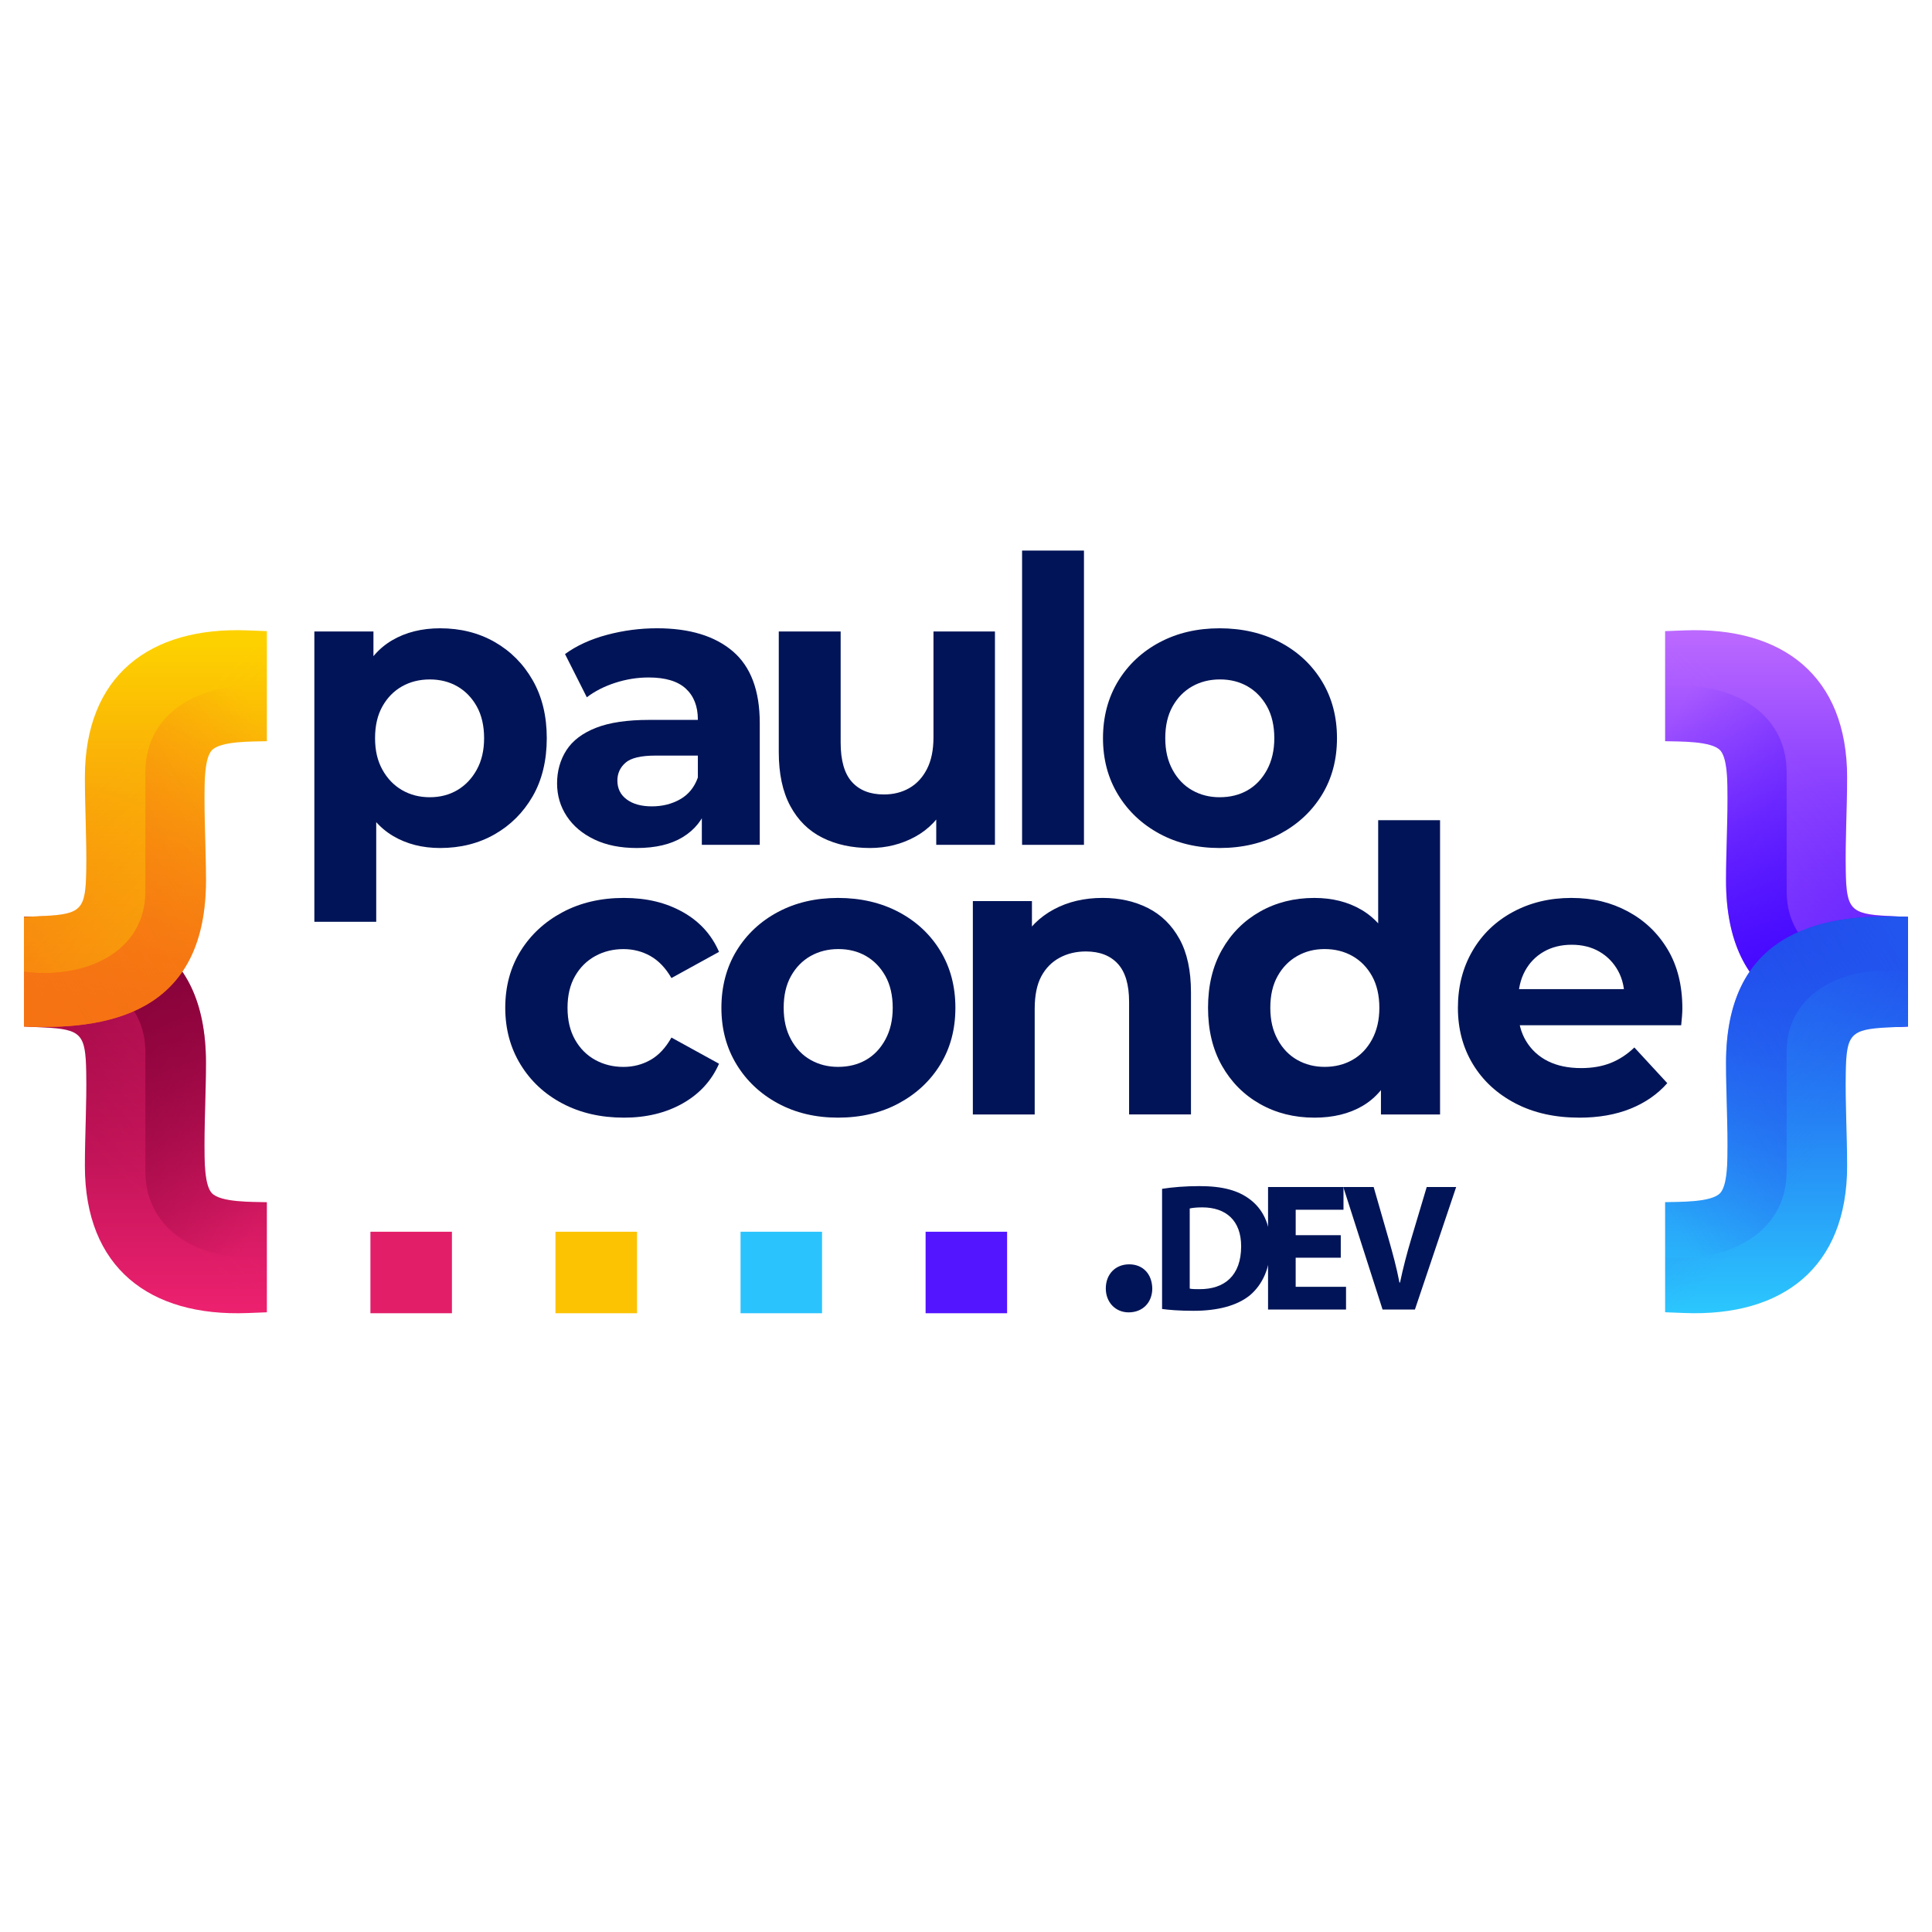
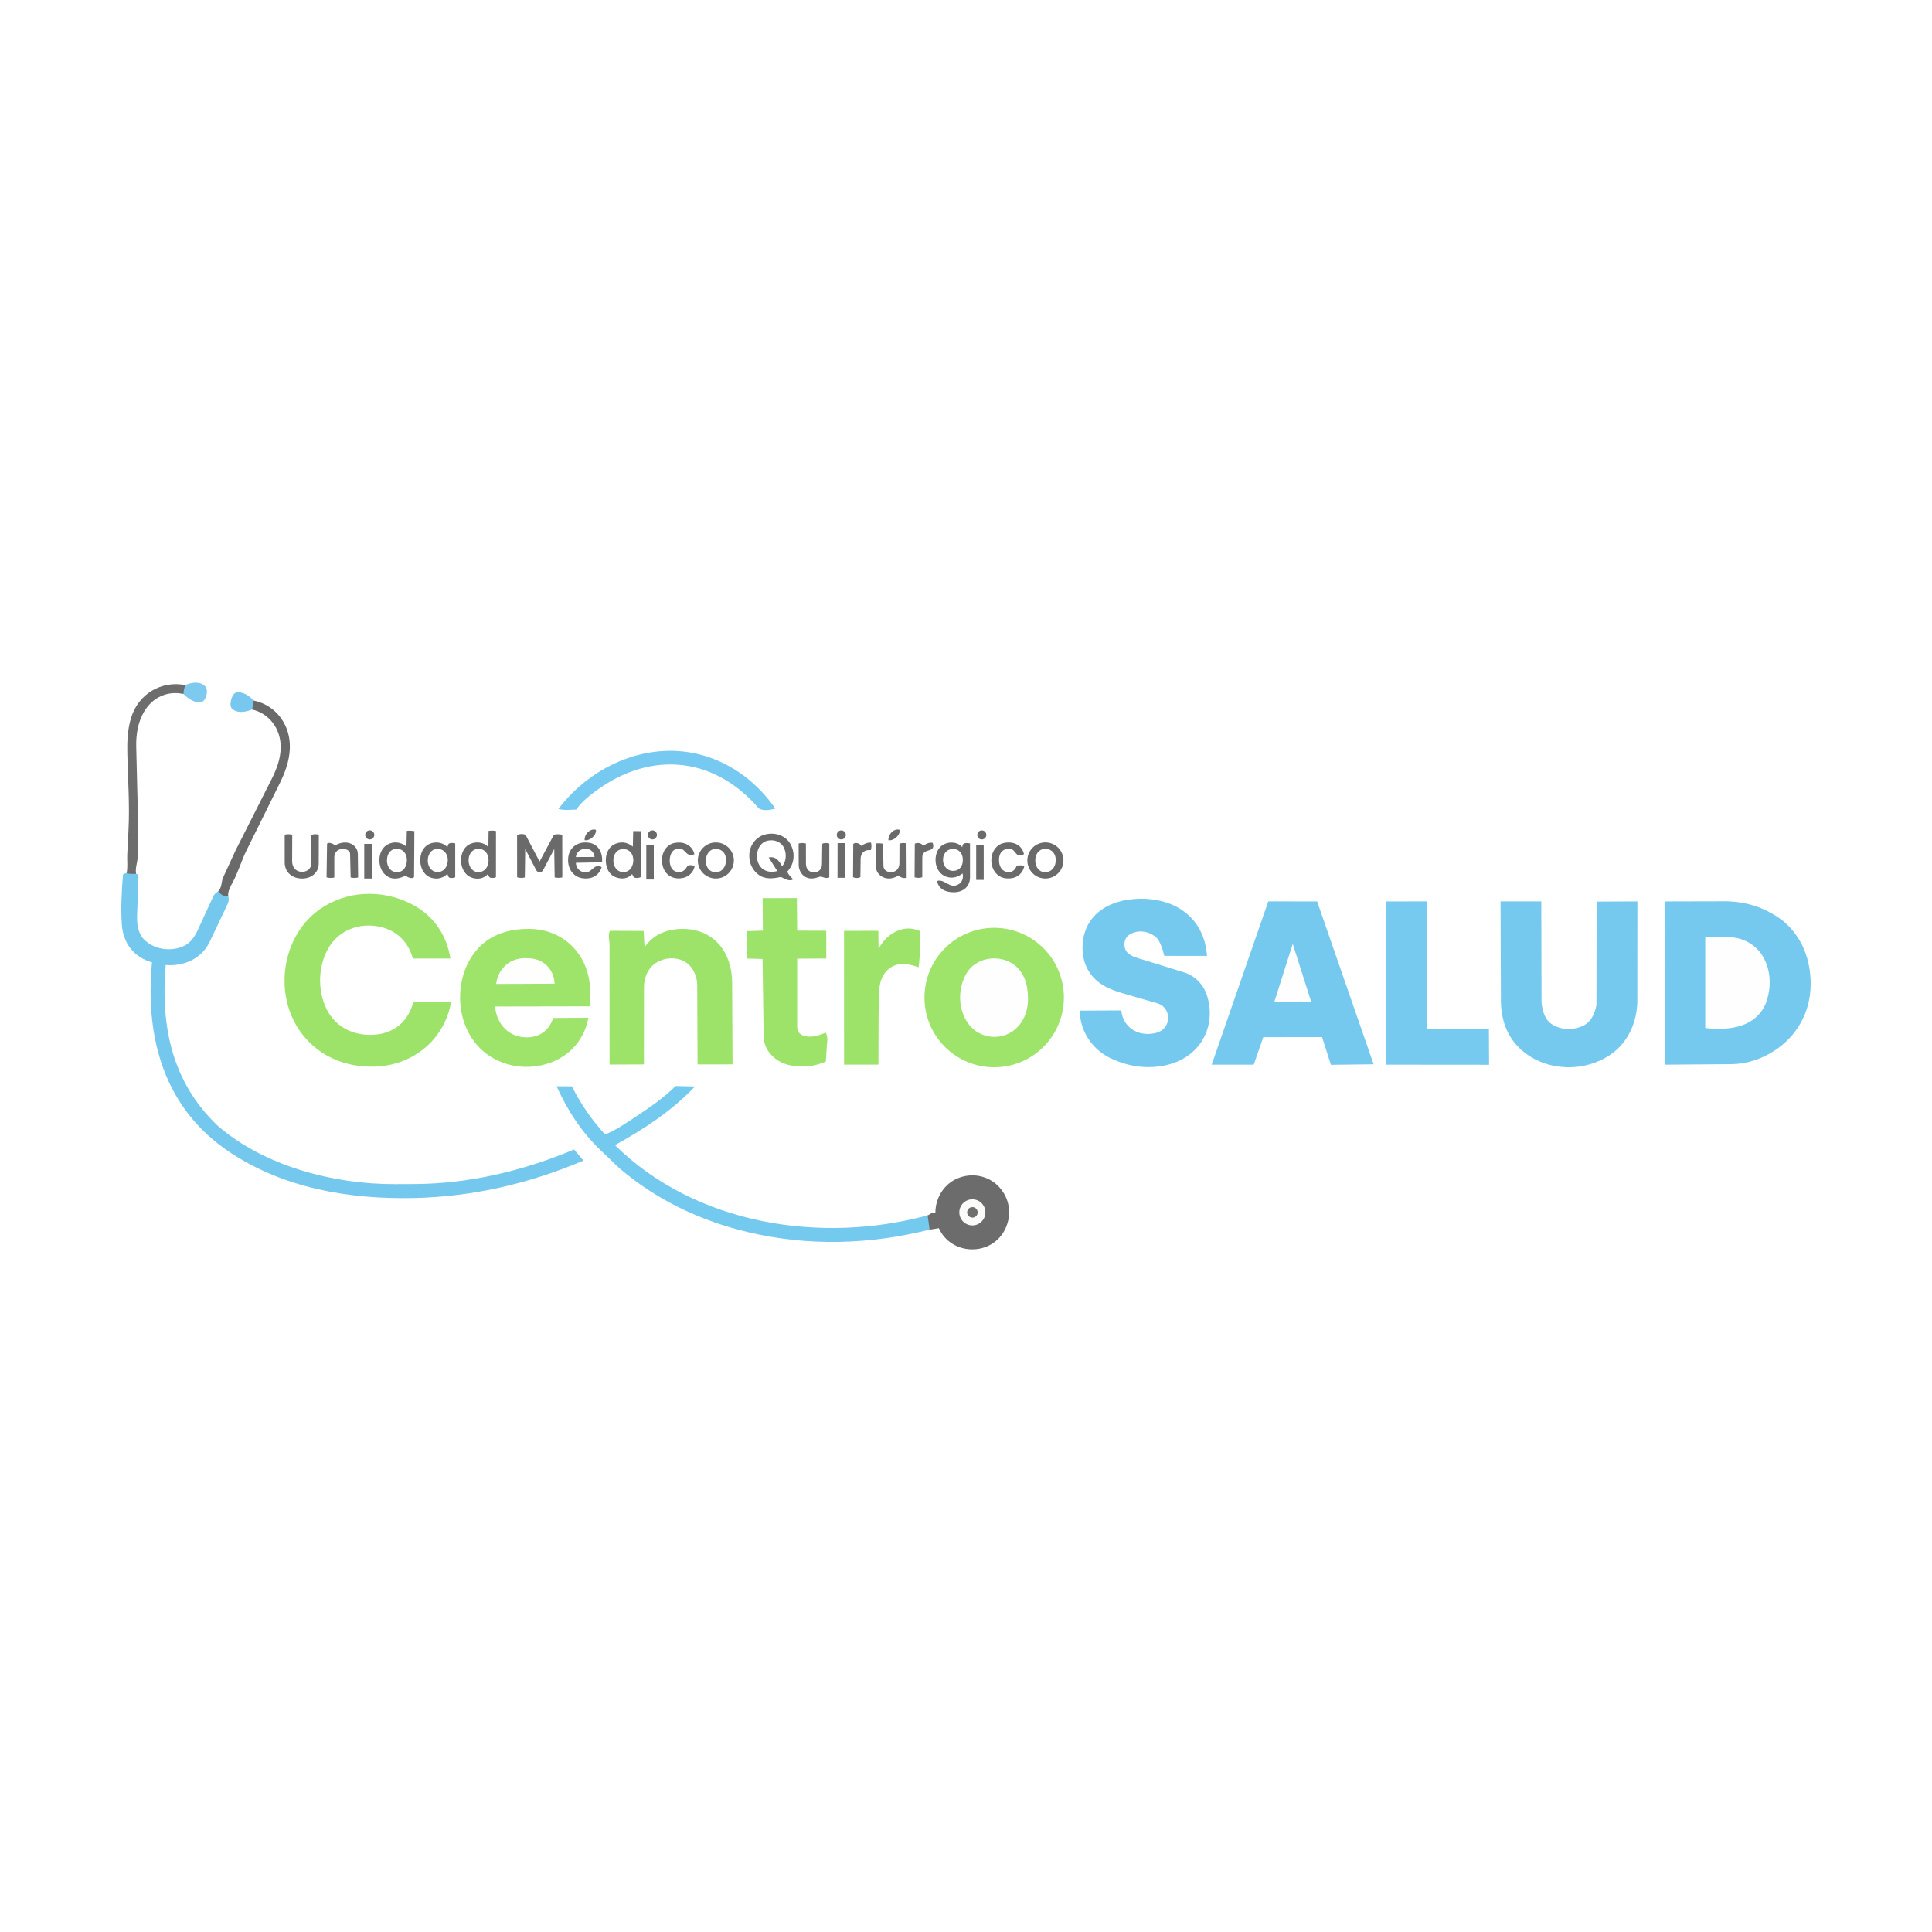
- <svg xmlns="http://www.w3.org/2000/svg" xmlns:xlink="http://www.w3.org/1999/xlink" id="Layer_1" data-name="Layer 1" viewBox="0 0 1080 1080">
+ <svg xmlns="http://www.w3.org/2000/svg" id="Layer_1" data-name="Layer 1" viewBox="0 0 1080 1080">
  <defs>
    <style>
      .cls-1 {
-         mask: url(#mask);
+         fill: #9ee36a;
      }

      .cls-2 {
-         fill: #f67313;
+         fill: #74c8ee;
      }

-       .cls-2, .cls-3, .cls-4, .cls-5, .cls-6, .cls-7, .cls-8, .cls-9 {
-         fill-rule: evenodd;
+       .cls-3 {
+         fill: #fefefd;
+       }
+ 
+       .cls-4 {
+         fill: #fdfefd;
+       }
+ 
+       .cls-5 {
+         fill: #fbfbfa;
+       }
+ 
+       .cls-6 {
+         fill: #76c9ef;
+       }
+ 
+       .cls-7 {
+         fill: #77c7ef;
+       }
+ 
+       .cls-8 {
+         fill: #74c9ef;
+       }
+ 
+       .cls-9 {
+         fill: #6d6c6d;
      }

      .cls-10 {
-         fill: #2bc3fd;
+         fill: #fefefe;
      }

      .cls-11 {
-         fill: url(#linear-gradient-8);
+         fill: #76c9ee;
      }

      .cls-12 {
-         fill: url(#linear-gradient-7);
+         fill: #9de36a;
      }

      .cls-13 {
-         fill: url(#linear-gradient-5);
+         fill: #6a6a6b;
      }

      .cls-14 {
-         fill: url(#linear-gradient-6);
+         fill: #6c6d6c;
      }

      .cls-15 {
-         fill: url(#linear-gradient-9);
+         fill: #7dcaee;
      }

      .cls-16 {
-         fill: url(#linear-gradient-4);
+         fill: #76c9f0;
      }

      .cls-17 {
-         fill: url(#linear-gradient-3);
-       }
- 
-       .cls-18 {
-         fill: url(#linear-gradient-2);
-       }
- 
-       .cls-19 {
-         fill: url(#linear-gradient);
-       }
- 
-       .cls-20 {
-         mask: url(#mask-2);
-       }
- 
-       .cls-21 {
-         mask: url(#mask-3);
-       }
- 
-       .cls-22 {
-         mask: url(#mask-4);
-       }
- 
-       .cls-23 {
-         mask: url(#mask-5);
-       }
- 
-       .cls-24 {
-         mask: url(#mask-7);
-       }
- 
-       .cls-25 {
-         mask: url(#mask-6);
-       }
- 
-       .cls-26 {
-         mask: url(#mask-1);
-       }
- 
-       .cls-3 {
-         fill: #830037;
-       }
- 
-       .cls-4 {
-         fill: #2684f5;
-       }
- 
-       .cls-27 {
-         clip-path: url(#clippath-1);
-       }
- 
-       .cls-28 {
-         clip-path: url(#clippath-3);
-       }
- 
-       .cls-29 {
-         clip-path: url(#clippath-2);
-       }
- 
-       .cls-30 {
-         fill: #fcc303;
-       }
- 
-       .cls-31 {
-         clip-rule: evenodd;
-         fill: none;
-       }
- 
-       .cls-32 {
-         fill: url(#linear-gradient-10);
-       }
- 
-       .cls-33 {
-         fill: url(#linear-gradient-11);
-       }
- 
-       .cls-34 {
-         fill: url(#linear-gradient-12);
-       }
- 
-       .cls-5 {
-         fill: #eb206e;
-       }
- 
-       .cls-35 {
-         fill: #e31e69;
-       }
- 
-       .cls-36 {
-         fill: #001457;
-       }
- 
-       .cls-6 {
-         fill: #25e;
-       }
- 
-       .cls-7 {
-         fill: #4004ff;
-       }
- 
-       .cls-8 {
-         fill: #b866ff;
-       }
- 
-       .cls-37 {
-         fill: #5314ff;
-       }
- 
-       .cls-38 {
-         clip-path: url(#clippath);
-       }
- 
-       .cls-9 {
-         fill: #fdd000;
+         fill: #6e6f6e;
      }
    </style>
-     <clipPath id="clippath">
-       <path class="cls-31" d="M13.39,512.58v61.22l11.08.54c21.22,1.01,23.33,3.87,23.74,25.06.31,17.34-.76,34.99-.76,52.42,0,56.82,36.12,84.32,90.96,82.18l10.77-.42v-61.54c-7.82-.23-26.04.25-30.86-5.17-3.61-4.06-3.85-15.16-3.97-20.22-.31-17.33.78-34.99.78-52.42,0-69.46-47.42-84.28-101.74-81.65" />
-     </clipPath>
-     <linearGradient id="linear-gradient" x1="998.71" y1="586.36" x2="998.71" y2="366.56" gradientTransform="translate(1080 1100.66) rotate(-180)" gradientUnits="userSpaceOnUse">
-       <stop offset="0" stop-color="#820036" />
-       <stop offset="1" stop-color="#ed216f" />
-     </linearGradient>
-     <linearGradient id="linear-gradient-2" x1="740.9" y1="1001.93" x2="920.65" y2="822.18" gradientTransform="translate(983.99 1478.39) rotate(-180)" gradientUnits="userSpaceOnUse">
-       <stop offset="0" stop-color="#fff" />
-       <stop offset="1" stop-color="#000" />
-     </linearGradient>
-     <mask id="mask" x="13.39" y="542.42" width="135.79" height="191.69" maskUnits="userSpaceOnUse">
-       <rect class="cls-18" x="13.39" y="542.42" width="135.79" height="191.69" />
-     </mask>
-     <linearGradient id="linear-gradient-3" x1="993.4" y1="920.9" x2="821.92" y2="821.96" gradientTransform="translate(983.99 1476.31) rotate(-180)" xlink:href="#linear-gradient-2" />
-     <mask id="mask-1" x="13.39" y="512.29" width="135.79" height="190.9" maskUnits="userSpaceOnUse">
-       <rect class="cls-17" x="13.39" y="512.29" width="135.79" height="190.9" />
-     </mask>
-     <clipPath id="clippath-1">
-       <path class="cls-31" d="M13.39,573.8v-61.22l11.08-.54c21.22-1.01,23.33-3.88,23.74-25.05.31-17.34-.76-35-.76-52.42,0-56.83,36.12-84.33,90.96-82.18l10.77.42v61.53c-7.82.23-26.04-.25-30.86,5.17-3.61,4.05-3.85,15.16-3.97,20.2-.31,17.34.78,35,.78,52.42,0,69.47-47.42,84.29-101.74,81.65" />
-     </clipPath>
-     <linearGradient id="linear-gradient-4" x1="998.71" y1="526.59" x2="998.71" y2="742.19" gradientTransform="translate(1080 1100.66) rotate(-180)" gradientUnits="userSpaceOnUse">
-       <stop offset="0" stop-color="#f56b15" />
-       <stop offset="1" stop-color="#fdd100" />
-     </linearGradient>
-     <linearGradient id="linear-gradient-5" x1="740.86" y1="855.46" x2="920.61" y2="1035.06" gradientTransform="translate(983.99 1465.28) rotate(-180)" xlink:href="#linear-gradient-2" />
-     <mask id="mask-2" x="13.39" y="352.27" width="135.79" height="191.68" maskUnits="userSpaceOnUse">
-       <rect class="cls-13" x="13.39" y="352.27" width="135.79" height="191.68" />
-     </mask>
-     <linearGradient id="linear-gradient-6" x1="993.42" y1="936.44" x2="821.93" y2="1035.39" gradientTransform="translate(983.99 1467.41) rotate(-180)" xlink:href="#linear-gradient-2" />
-     <mask id="mask-3" x="13.39" y="383.18" width="135.79" height="190.91" maskUnits="userSpaceOnUse">
-       <rect class="cls-14" x="13.39" y="383.18" width="135.79" height="190.91" />
-     </mask>
-     <clipPath id="clippath-2">
-       <path class="cls-31" d="M1066.61,573.8v-61.22l-11.09-.54c-21.23-1.02-23.34-3.88-23.73-25.06-.33-17.34.77-35,.77-52.41,0-56.83-36.12-84.33-90.97-82.18l-10.78.42v61.53c7.81.23,26.05-.25,30.87,5.17,3.61,4.05,3.86,15.16,3.95,20.2.33,17.34-.77,35-.77,52.42,0,69.47,47.43,84.29,101.74,81.65" />
-     </clipPath>
-     <linearGradient id="linear-gradient-7" x1="81.29" y1="526.45" x2="81.29" y2="747.71" gradientTransform="translate(1080 1100.66) rotate(-180)" gradientUnits="userSpaceOnUse">
-       <stop offset="0" stop-color="#3a00ff" />
-       <stop offset="1" stop-color="#bc69ff" />
-     </linearGradient>
-     <linearGradient id="linear-gradient-8" x1="219.24" y1="855.45" x2="39.47" y2="1035.07" gradientTransform="translate(1056.09 1465.28) rotate(-180)" xlink:href="#linear-gradient-2" />
-     <mask id="mask-4" x="930.81" y="352.26" width="135.79" height="191.69" maskUnits="userSpaceOnUse">
-       <rect class="cls-11" x="930.81" y="352.26" width="135.79" height="191.68" />
-     </mask>
-     <linearGradient id="linear-gradient-9" x1="-33.32" y1="936.45" x2="138.18" y2="1035.4" gradientTransform="translate(1056.09 1467.41) rotate(-180)" xlink:href="#linear-gradient-2" />
-     <mask id="mask-5" x="930.81" y="383.17" width="135.79" height="190.91" maskUnits="userSpaceOnUse">
-       <rect class="cls-15" x="930.81" y="383.18" width="135.79" height="190.91" />
-     </mask>
-     <clipPath id="clippath-3">
-       <path class="cls-31" d="M1066.61,512.58v61.22l-11.09.53c-21.23,1.01-23.34,3.88-23.73,25.06-.33,17.34.77,35,.77,52.42,0,56.82-36.12,84.32-90.97,82.17l-10.78-.42v-61.55c7.81-.23,26.05.26,30.87-5.16,3.61-4.06,3.86-15.17,3.95-20.22.33-17.34-.77-34.99-.77-52.42,0-69.46,47.43-84.3,101.74-81.65" />
-     </clipPath>
-     <linearGradient id="linear-gradient-10" x1="81.29" y1="613.64" x2="81.29" y2="350.17" gradientTransform="translate(1080 1100.66) rotate(-180)" gradientUnits="userSpaceOnUse">
-       <stop offset="0" stop-color="#1e27e8" />
-       <stop offset="1" stop-color="#2cd2ff" />
-     </linearGradient>
-     <linearGradient id="linear-gradient-11" x1="-33.32" y1="920.91" x2="138.17" y2="821.96" gradientTransform="translate(1056.09 1476.31) rotate(-180)" xlink:href="#linear-gradient-2" />
-     <mask id="mask-6" x="930.81" y="512.28" width="135.79" height="190.91" maskUnits="userSpaceOnUse">
-       <rect class="cls-33" x="930.81" y="512.28" width="135.79" height="190.91" />
-     </mask>
-     <linearGradient id="linear-gradient-12" x1="219.19" y1="1001.93" x2="39.43" y2="822.18" gradientTransform="translate(1056.09 1478.39) rotate(-180)" xlink:href="#linear-gradient-2" />
-     <mask id="mask-7" x="930.81" y="542.42" width="135.79" height="191.69" maskUnits="userSpaceOnUse">
-       <rect class="cls-34" x="930.81" y="542.42" width="135.79" height="191.69" />
-     </mask>
  </defs>
-   <g>
-     <path class="cls-36" d="M175.73,515.28v-162.29h33.03v24.39l-.67,35.47,2.22,35.25v67.18h-34.59ZM246.01,474.04c-9.9,0-18.62-2.22-26.16-6.65-7.54-4.43-13.41-11.2-17.62-20.29s-6.32-20.58-6.32-34.47,2-25.57,5.99-34.59c3.99-9.01,9.79-15.74,17.4-20.17,7.61-4.43,16.52-6.65,26.72-6.65,11.38,0,21.54,2.55,30.48,7.65,8.94,5.1,16.04,12.23,21.28,21.39,5.24,9.17,7.87,19.95,7.87,32.37s-2.63,23.39-7.87,32.48c-5.25,9.09-12.34,16.18-21.28,21.28-8.94,5.1-19.1,7.65-30.48,7.65ZM240.25,445.66c5.76,0,10.9-1.33,15.41-3.99,4.51-2.66,8.13-6.46,10.86-11.42,2.73-4.95,4.1-10.83,4.1-17.62s-1.37-12.86-4.1-17.74c-2.74-4.88-6.36-8.61-10.86-11.2-4.51-2.58-9.64-3.88-15.41-3.88s-10.94,1.3-15.52,3.88c-4.58,2.59-8.24,6.32-10.97,11.2-2.74,4.88-4.1,10.79-4.1,17.74s1.36,12.67,4.1,17.62c2.73,4.95,6.39,8.76,10.97,11.42,4.58,2.66,9.75,3.99,15.52,3.99Z" />
-     <path class="cls-36" d="M355.97,474.04c-9.17,0-17.07-1.59-23.72-4.77-6.65-3.18-11.79-7.5-15.41-12.97-3.62-5.47-5.43-11.6-5.43-18.4s1.74-13.12,5.21-18.51c3.47-5.39,8.98-9.57,16.52-12.53,7.54-2.96,17.44-4.43,29.71-4.43h31.48v19.95h-27.93c-8.13,0-13.71,1.33-16.74,3.99-3.03,2.66-4.54,5.99-4.54,9.98,0,4.43,1.74,7.95,5.21,10.53,3.47,2.59,8.16,3.88,14.08,3.88s11.2-1.33,15.85-3.99c4.66-2.66,7.94-6.72,9.87-12.19l5.32,16.18c-2.52,7.39-7.09,13.12-13.75,17.18-6.65,4.07-15.22,6.1-25.72,6.1ZM392.33,472.27v-23.28l-2.22-5.1v-41.68c0-7.39-2.26-13.15-6.76-17.29-4.51-4.14-11.42-6.21-20.73-6.21-6.36,0-12.6,1-18.73,2.99-6.13,2-11.42,4.69-15.85,8.09l-12.19-24.17c6.5-4.73,14.33-8.31,23.5-10.75,9.16-2.44,18.47-3.66,27.93-3.66,18.18,0,32.29,4.29,42.35,12.86,10.05,8.57,15.08,21.95,15.08,40.13v68.06h-32.37Z" />
-     <path class="cls-36" d="M486.33,474.04c-10.05,0-18.92-1.92-26.6-5.76-7.69-3.84-13.67-9.75-17.96-17.74-4.29-7.98-6.43-18.03-6.43-30.15v-67.4h34.59v62.08c0,10.05,2.11,17.4,6.32,22.06,4.21,4.66,10.16,6.98,17.85,6.98,5.32,0,10.05-1.18,14.19-3.55,4.14-2.36,7.43-5.91,9.87-10.64,2.44-4.73,3.66-10.64,3.66-17.74v-59.19h34.36v119.28h-32.81v-33.03l5.99,9.75c-4.14,8.28-10.05,14.52-17.74,18.73-7.69,4.21-16.11,6.32-25.27,6.32Z" />
-     <path class="cls-36" d="M571.35,472.27v-164.5h34.59v164.5h-34.59Z" />
-     <path class="cls-36" d="M681.76,474.04c-12.56,0-23.76-2.66-33.59-7.98-9.83-5.32-17.55-12.6-23.17-21.84-5.62-9.24-8.42-19.77-8.42-31.59s2.81-22.58,8.42-31.81c5.62-9.23,13.34-16.48,23.17-21.73,9.83-5.24,21.02-7.87,33.59-7.87s24.02,2.63,33.92,7.87c9.9,5.25,17.66,12.49,23.28,21.73,5.62,9.24,8.42,19.84,8.42,31.81s-2.81,22.54-8.42,31.7c-5.62,9.17-13.38,16.41-23.28,21.73-9.9,5.32-21.21,7.98-33.92,7.98ZM681.76,445.66c5.91,0,11.12-1.29,15.63-3.88,4.51-2.58,8.13-6.39,10.86-11.42,2.73-5.02,4.1-10.94,4.1-17.74s-1.37-12.86-4.1-17.74c-2.74-4.88-6.36-8.61-10.86-11.2-4.51-2.58-9.64-3.88-15.41-3.88s-10.94,1.3-15.52,3.88c-4.58,2.59-8.24,6.32-10.97,11.2-2.74,4.88-4.1,10.79-4.1,17.74s1.36,12.71,4.1,17.74c2.73,5.03,6.39,8.83,10.97,11.42,4.58,2.59,9.68,3.88,15.3,3.88Z" />
-   </g>
-   <g>
-     <path class="cls-36" d="M348.73,624.77c-12.86,0-24.28-2.62-34.25-7.87-9.98-5.24-17.81-12.53-23.5-21.84-5.69-9.31-8.54-19.88-8.54-31.7s2.84-22.54,8.54-31.7c5.69-9.16,13.52-16.41,23.5-21.73s21.39-7.98,34.25-7.98,23.54,2.63,32.92,7.87c9.38,5.25,16.15,12.68,20.29,22.28l-26.6,14.63c-3.25-5.62-7.17-9.72-11.75-12.3-4.58-2.58-9.61-3.88-15.08-3.88-5.76,0-11.01,1.3-15.74,3.88-4.73,2.59-8.5,6.32-11.31,11.2-2.81,4.88-4.21,10.79-4.21,17.74s1.4,12.9,4.21,17.85c2.81,4.95,6.58,8.72,11.31,11.31,4.73,2.59,9.98,3.88,15.74,3.88,5.47,0,10.49-1.29,15.08-3.88,4.58-2.58,8.5-6.76,11.75-12.53l26.6,14.63c-4.14,9.46-10.9,16.85-20.29,22.17-9.39,5.32-20.36,7.98-32.92,7.98Z" />
-     <path class="cls-36" d="M468.45,624.77c-12.56,0-23.76-2.66-33.59-7.98-9.83-5.32-17.55-12.6-23.17-21.84-5.62-9.24-8.42-19.77-8.42-31.59s2.81-22.58,8.42-31.81c5.62-9.23,13.34-16.48,23.17-21.73,9.83-5.24,21.02-7.87,33.59-7.87s24.02,2.63,33.92,7.87c9.9,5.25,17.66,12.49,23.28,21.73,5.62,9.24,8.42,19.84,8.42,31.81s-2.81,22.54-8.42,31.7c-5.62,9.17-13.38,16.41-23.28,21.73-9.9,5.32-21.21,7.98-33.92,7.98ZM468.45,596.39c5.91,0,11.12-1.29,15.63-3.88,4.51-2.58,8.13-6.39,10.86-11.42,2.73-5.02,4.1-10.94,4.1-17.74s-1.37-12.86-4.1-17.74c-2.74-4.88-6.36-8.61-10.86-11.2-4.51-2.58-9.64-3.88-15.41-3.88s-10.94,1.3-15.52,3.88c-4.58,2.59-8.24,6.32-10.97,11.2-2.74,4.88-4.1,10.79-4.1,17.74s1.36,12.71,4.1,17.74c2.73,5.03,6.39,8.83,10.97,11.42,4.58,2.59,9.68,3.88,15.3,3.88Z" />
-     <path class="cls-36" d="M543.83,623v-119.28h33.03v33.03l-6.21-9.98c4.29-7.98,10.42-14.11,18.4-18.4,7.98-4.29,17.07-6.43,27.27-6.43,9.46,0,17.92,1.88,25.38,5.65,7.46,3.77,13.34,9.53,17.63,17.29,4.29,7.76,6.43,17.7,6.43,29.82v68.28h-34.59v-62.96c0-9.61-2.11-16.7-6.32-21.28-4.21-4.58-10.16-6.87-17.85-6.87-5.47,0-10.39,1.19-14.74,3.55-4.36,2.37-7.76,5.84-10.2,10.42-2.44,4.58-3.66,10.64-3.66,18.18v58.97h-34.59Z" />
-     <path class="cls-36" d="M734.71,624.77c-11.23,0-21.36-2.55-30.37-7.65-9.02-5.1-16.11-12.23-21.28-21.39-5.18-9.16-7.76-19.95-7.76-32.37s2.58-23.2,7.76-32.37c5.17-9.16,12.27-16.29,21.28-21.39,9.01-5.1,19.14-7.65,30.37-7.65,10.05,0,18.84,2.22,26.38,6.65,7.54,4.43,13.38,11.16,17.51,20.17,4.14,9.02,6.21,20.55,6.21,34.59s-2,25.42-5.99,34.59c-3.99,9.17-9.72,15.93-17.18,20.29-7.46,4.36-16.44,6.54-26.94,6.54ZM740.48,596.39c5.76,0,10.94-1.29,15.52-3.88,4.58-2.58,8.24-6.39,10.97-11.42,2.73-5.02,4.1-10.94,4.1-17.74s-1.37-12.86-4.1-17.74c-2.74-4.88-6.39-8.61-10.97-11.2-4.58-2.58-9.75-3.88-15.52-3.88s-10.72,1.3-15.3,3.88c-4.58,2.59-8.24,6.32-10.97,11.2-2.74,4.88-4.1,10.79-4.1,17.74s1.36,12.71,4.1,17.74c2.73,5.03,6.39,8.83,10.97,11.42,4.58,2.59,9.68,3.88,15.3,3.88ZM771.96,623v-24.39l.67-35.47-2.22-35.25v-69.39h34.59v164.5h-33.03Z" />
-     <path class="cls-36" d="M882.81,624.77c-13.6,0-25.5-2.66-35.69-7.98s-18.11-12.6-23.72-21.84c-5.62-9.24-8.42-19.77-8.42-31.59s2.7-22.39,8.09-31.7c5.39-9.31,12.93-16.59,22.61-21.84,9.68-5.24,20.58-7.87,32.7-7.87s22.21,2.52,31.59,7.54c9.38,5.03,16.81,12.12,22.28,21.28,5.47,9.17,8.2,20.17,8.2,33.03,0,1.33-.08,2.85-.22,4.54-.15,1.7-.3,3.29-.44,4.77h-96.88v-20.17h78.7l-13.52,5.99c.15-6.21-1.04-11.6-3.55-16.18-2.52-4.58-5.99-8.17-10.42-10.75-4.43-2.58-9.61-3.88-15.52-3.88s-11.12,1.3-15.63,3.88c-4.51,2.59-8.02,6.21-10.53,10.86-2.51,4.66-3.77,10.16-3.77,16.52v5.32c0,6.65,1.48,12.42,4.43,17.29,2.96,4.88,7.02,8.61,12.19,11.2,5.17,2.59,11.38,3.88,18.62,3.88,6.21,0,11.71-.96,16.52-2.88,4.8-1.92,9.2-4.8,13.19-8.65l18.4,19.95c-5.47,6.21-12.34,10.97-20.62,14.3-8.28,3.33-17.81,4.99-28.6,4.99Z" />
-   </g>
-   <g class="cls-38">
-     <rect class="cls-19" x="13.39" y="509.94" width="135.79" height="226.19" />
-   </g>
-   <g class="cls-1">
-     <path class="cls-5" d="M13.39,543.19c33.49-4.46,67.88,10.51,67.88,44.77v66.73c0,35.56,34.3,51.29,67.91,48.1v30.77l-10.77.42c-54.85,2.15-90.96-25.35-90.96-82.18,0-17.43,1.08-35.07.76-52.42-.41-21.19-2.52-24.05-23.74-25.06l-11.08-.54v-30.61Z" />
-   </g>
-   <g class="cls-26">
-     <path class="cls-3" d="M13.39,512.58v30.61c33.49-4.46,67.88,10.51,67.88,44.77v66.73c0,35.56,34.3,51.29,67.91,48.1v-30.77c-7.82-.23-26.04.25-30.86-5.17-3.61-4.06-3.85-15.16-3.97-20.22-.31-17.33.78-34.99.78-52.42,0-69.46-47.42-84.28-101.74-81.65" />
-   </g>
-   <g class="cls-27">
-     <rect class="cls-16" x="13.39" y="350.23" width="135.79" height="226.2" />
-   </g>
-   <g class="cls-20">
-     <path class="cls-9" d="M13.39,543.18c33.49,4.46,67.88-10.51,67.88-44.77v-66.73c0-35.55,34.3-51.28,67.91-48.09v-30.77l-10.77-.42c-54.85-2.15-90.96,25.35-90.96,82.18,0,17.43,1.08,35.08.76,52.42-.41,21.17-2.52,24.04-23.74,25.05l-11.08.54v30.6Z" />
-   </g>
-   <g class="cls-21">
-     <path class="cls-2" d="M13.39,573.8v-30.62c33.49,4.46,67.88-10.51,67.88-44.77v-66.73c0-35.55,34.3-51.28,67.91-48.09v30.76c-7.82.23-26.04-.25-30.86,5.17-3.61,4.05-3.85,15.16-3.97,20.2-.31,17.34.78,35,.78,52.42,0,69.47-47.42,84.29-101.74,81.65" />
-   </g>
-   <g class="cls-29">
-     <rect class="cls-12" x="930.81" y="350.23" width="135.79" height="226.2" />
-   </g>
-   <g class="cls-22">
-     <path class="cls-8" d="M1066.61,543.18c-33.49,4.46-67.87-10.51-67.87-44.77v-66.73c0-35.55-34.31-51.29-67.92-48.1v-30.76l10.78-.42c54.85-2.15,90.97,25.35,90.97,82.18,0,17.41-1.1,35.07-.77,52.41.4,21.18,2.5,24.04,23.73,25.06l11.09.54v30.6Z" />
-   </g>
-   <g class="cls-23">
-     <path class="cls-7" d="M1066.61,573.8v-30.62c-33.49,4.46-67.87-10.51-67.87-44.77v-66.73c0-35.55-34.31-51.29-67.92-48.1v30.77c7.81.23,26.05-.25,30.87,5.17,3.61,4.05,3.86,15.16,3.95,20.2.33,17.34-.77,35-.77,52.42,0,69.47,47.43,84.29,101.74,81.65" />
-   </g>
-   <g class="cls-28">
-     <rect class="cls-32" x="930.81" y="509.93" width="135.79" height="226.21" />
-   </g>
-   <g class="cls-25">
-     <path class="cls-6" d="M1066.61,512.58v30.6c-33.49-4.45-67.87,10.52-67.87,44.78v66.73c0,35.56-34.31,51.28-67.92,48.1v-30.77c7.81-.23,26.05.26,30.87-5.16,3.61-4.06,3.86-15.17,3.95-20.22.33-17.34-.77-34.99-.77-52.42,0-69.46,47.43-84.3,101.74-81.65" />
-   </g>
-   <g class="cls-24">
-     <path class="cls-4" d="M1066.61,543.18c-33.49-4.45-67.87,10.52-67.87,44.78v66.73c0,35.56-34.31,51.28-67.92,48.1v30.77l10.78.42c54.85,2.15,90.97-25.35,90.97-82.17,0-17.43-1.1-35.08-.77-52.42.4-21.18,2.5-24.05,23.73-25.06l11.09-.53v-30.62Z" />
-   </g>
-   <g>
-     <rect class="cls-37" x="517.42" y="688.55" width="45.56" height="45.56" />
-     <rect class="cls-10" x="413.97" y="688.55" width="45.56" height="45.56" />
-     <rect class="cls-30" x="310.51" y="688.55" width="45.58" height="45.56" />
-     <rect class="cls-35" x="207.07" y="688.55" width="45.56" height="45.56" />
-   </g>
-   <g>
-     <path class="cls-36" d="M618.15,720.27c0-7.98,5.37-13.5,13.06-13.5s12.77,5.37,12.92,13.5c0,7.69-5.23,13.35-13.21,13.35-7.4,0-12.77-5.66-12.77-13.35Z" />
-     <path class="cls-36" d="M649.61,664.56c5.69-.91,13.11-1.52,20.83-1.52,13.11,0,21.64,2.44,28.15,7.32,7.11,5.28,11.58,13.72,11.58,25.81,0,13.11-4.78,22.15-11.28,27.74-7.21,6-18.29,8.84-31.7,8.84-8.03,0-13.82-.51-17.58-1.02v-67.16ZM665.05,720.34c1.32.31,3.56.31,5.39.31,14.12.1,23.37-7.62,23.37-23.98,0-14.23-8.33-21.74-21.74-21.74-3.35,0-5.69.31-7.01.61v44.81Z" />
-     <path class="cls-36" d="M749.49,703.07h-25.2v16.26h28.15v12.7h-43.59v-68.48h42.17v12.7h-26.72v14.23h25.2v12.6Z" />
-     <path class="cls-36" d="M772.86,732.02l-21.95-68.48h16.97l8.33,28.96c2.34,8.23,4.47,15.95,6.1,24.49h.3c1.73-8.23,3.86-16.36,6.2-24.18l8.74-29.26h16.46l-23.06,68.48h-18.09Z" />
-   </g>
+   <path class="cls-16" d="M424.19,451.9c-26.36-30.53-63.37-32.19-94.35-7.28-3.12,2.51-5.52,4.78-7.76,7.96-3.4,0-6.23.55-9.91-.37,18.86-24.93,51.34-38.67,81.41-29.77,16.48,4.87,30.14,15.61,39.86,29.6-3.23.83-6.94,1.38-9.26-.13Z" />
+   <path class="cls-13" d="M503.01,463.97c.12,3.3-3.71,6.24-6.38,5.7-.19-3.95,3.92-6.9,6.38-5.7Z" />
+   <path class="cls-13" d="M333.18,463.97c.12,3.3-3.71,6.24-6.38,5.7-.19-3.95,3.92-6.9,6.38-5.7Z" />
+   <path class="cls-13" d="M310.06,490.48l-.24-15.86-6.23,11.8c-.46.86-1.14,1.1-1.85,1.1-.66,0-1.52-.17-1.94-.98l-6.2-11.94-.22,15.91c-1.26.29-2.54.45-4.31-.11l-.02-23.27c.69-1.13,3.99-1.18,4.85-.23l7.72,14.73,7.89-14.77c.95-.72,3.29-.57,4.79-.21l.04,23.83c-1.71.36-2.98.27-4.3,0Z" />
+   <path class="cls-13" d="M174,466.76c1.52-.62,2.85-.49,4.22-.15l-.05,16.06c-.02,5.47-4.46,8.57-9.61,8.44-5.29-.14-9.41-3.48-9.41-9.06v-15.48c1.65-.34,2.84-.27,4.22.04l-.06,14.77c-.01,3.33,1.88,5.62,4.83,5.94s5.83-1.31,5.84-4.63l.03-15.92Z" />
+   <path class="cls-13" d="M186.88,479.26v11.3c-1.57.3-2.69.31-4.33-.1l.28-18.81c1.02-1.18,3.72.2,4.5.92,2.27-1.28,5.05-2.04,7.74-1.32,2.47.66,4.92,2.82,4.96,6.04l.18,13.21c-1.44.36-2.69.38-4.2.01l-.31-13.13c-.06-2.33-3.03-3-4.78-2.79-2.32.28-4.04,2.07-4.04,4.67Z" />
+   <path class="cls-13" d="M502.81,471.77c.88-.64,2.67-.64,3.93-.25l.1,19.09c-2.16.75-3.54-.39-4.55-1.18-2.22,1.3-4.91,2.19-7.66,1.32-2.34-.74-4.88-2.8-4.92-5.99l-.16-13.23c1.47-.2,2.62-.15,4.06.14l.25,12.43c.05,2.67,2.77,3.76,4.97,3.4s3.91-2.09,3.93-4.77l.05-10.97Z" />
+   <path class="cls-13" d="M459.63,471.74c.87-.63,2.73-.59,3.96-.18l-.02,18.9c-1.83,1-3.93-.51-5.07-.42-2.88.88-5.26,1.67-8.04.31-2.21-1.08-3.97-3.77-3.98-6.86l-.04-11.96c1.43-.35,2.64-.35,4.06,0l.03,11.25c0,2.84,1.55,4.64,4.03,4.86,2.6.23,4.88-1.41,4.92-4.44l.16-11.46Z" />
+   <path class="cls-13" d="M558.5,481.76c.23,3.07,1.93,5.23,4.35,5.71s4.63-.86,5.48-3.56c1.52-.24,2.84-.27,4.3.1-1.14,5.42-5.57,7.52-10.41,6.98-4.68-.52-7.9-4.6-8.04-9.74-.13-4.78,2.57-9.02,6.9-9.99,4.78-1.07,9.93.59,11.29,6.03-.06.78-2.12.9-3.21.65-.96-.22-1.45-1.34-2.43-2.37-1.68-1.74-4.45-1.19-5.86-.24-2.01,1.35-2.58,3.53-2.37,6.42Z" />
+   <path class="cls-13" d="M374.8,483.9c.76,2.53,2.7,3.62,4.71,3.63,2.19,0,3.49-1.23,4.72-3.35.53-.84,3.2-.62,4.11,0-1.08,5.11-5.68,7.26-10.02,6.81-5-.52-8.06-4.43-8.26-9.67-.18-4.89,2.51-9.23,7.09-10.12s9.76.89,11.04,6.34c-5.28,1.78-4.54-3.3-8.68-3.16-1.85.06-3.54.91-4.41,2.99-.81,1.94-.99,4.2-.3,6.52Z" />
+   <path class="cls-13" d="M480.96,490.26c-.92.76-2.96.64-4.11.12l.12-18.62c1.19-1.07,3.78-.36,4.46,1.11,1.87-1.28,3.43-1.91,5.49-1.86.29,1.59.33,2.84-.13,4.24-3.4-.48-5.64,1.54-5.69,4.75l-.14,10.25Z" />
+   <path class="cls-13" d="M515.55,490.37c-1.29.46-2.65.51-4.29.05l.12-18.74c1.51-.98,3.9-.26,4.72,1.17,1.77-1.32,3.57-2.08,5.29-1.66,1.97,6.03-5.8,2.38-5.82,8.1l-.02,11.09Z" />
+   <rect class="cls-13" x="546.72" y="471.29" width="4.2" height="19.41" transform="translate(-1.02 1.17)" />
+   <rect class="cls-13" x="460.57" y="478.92" width="19.39" height="4.15" transform="translate(-11.3 950.68) rotate(-89.93)" />
+   <rect class="cls-13" x="204.57" y="471.32" width="4.2" height="19.38" transform="translate(-.95 .41)" />
+   <rect class="cls-13" x="362.54" y="471.32" width="4.19" height="19.38" transform="translate(-1.26 .96)" />
+   <circle class="cls-13" cx="548.84" cy="466.73" r="2.53" />
+   <circle class="cls-13" cx="470.29" cy="466.73" r="2.53" />
+   <circle class="cls-13" cx="364.7" cy="466.72" r="2.53" />
+   <circle class="cls-13" cx="206.7" cy="466.71" r="2.54" />
+   <path class="cls-13" d="M443.4,491.55c-2.37,1.48-5.02-.57-6.9-1.35-3.97.93-8.64,1.54-12.3-1.1-3.37-2.43-5.55-6.46-5.34-11.28.24-5.67,4.02-10.14,8.89-11.35,5.67-1.4,11.38.66,14,5.18,2.93,5.06,2.42,11.38-1.63,15.55.5,1.65,1.54,2.59,3.28,4.34ZM437.22,484.23c2.25-2.6,2.56-6.57,1.22-9.84-1.53-3.71-5.47-5.26-9.29-4.46-3.39.71-5.77,3.97-6,7.98-.18,3.04.94,5.85,2.75,7.44,2.43,2.13,5.35,2.36,8.62,1.58l-4.82-7.59c3.87-.73,5.59,1.53,7.52,4.9Z" />
+   <path class="cls-13" d="M532.9,498.78c-4.36-.07-8.13-1.71-9.11-6.27,4.39-1.59,7.23,5.21,12.52,1.5,1.47-1.03,2.38-3.22,1.79-5.75-3.04,2.47-6.85,3.14-10.35,1.29-2.94-1.55-4.83-5.03-4.79-8.9s1.73-7.29,4.82-8.73c3.49-1.63,7.55-1.16,10.13,1.61.12-1.08.48-1.77.92-1.98.64-.31,1.96-.38,3.42-.06v18.86c.02,5.36-3.99,8.53-9.35,8.44ZM531.88,474.6c-3.15.56-4.97,3.28-4.7,6.63s2.72,5.7,5.75,5.62c3.36-.1,5.45-2.59,5.29-6.55s-3.15-6.27-6.34-5.7Z" />
+   <path class="cls-13" d="M272.79,488.59c-2.59,2.84-6.34,3.21-9.67,1.8-3.07-1.3-5.07-4.71-5.36-8.48s1.08-7.93,4.36-9.77,7.92-1.76,10.87,1.43l.14-9.1c1.52-.21,2.7-.22,4.13.08l-.02,25.75c-.69.58-2.23.55-3.01.39-.73-.16-1.23-1.08-1.45-2.1ZM267.18,474.5c-3.41.19-5.4,3.24-5.23,6.82s2.46,6.39,5.8,6.21c3.11-.16,5.28-2.77,5.36-6.52.08-4.06-2.56-6.7-5.93-6.51Z" />
+   <path class="cls-13" d="M353.4,488.61c-2.71,2.95-6.36,2.92-9.57,1.62-3.34-1.35-5.04-4.94-5.18-8.86s1.41-7.66,4.71-9.35,7.19-1.5,10.4,1.27l.2-8.71,4.18.05v25.7c-1.05.57-2.47.51-3.28.33-.59-.13-1.03-.8-1.46-2.05ZM348.44,474.63c-3.5.02-5.79,2.99-5.56,6.74.21,3.46,2.25,6.13,5.54,6.16,2.89.03,5.19-2.15,5.56-5.79.42-4.16-2.07-7.13-5.54-7.11Z" />
+   <path class="cls-13" d="M226.82,489.39c-2.91,1.57-6.45,2.51-9.61.9-3.13-1.6-4.98-4.98-5.12-8.93s1.47-7.68,4.69-9.35,7.24-1.52,10.43,1.31l.21-8.85c1.29-.15,2.39-.16,4.22.15l-.17,25.41c-.01,1.6-4.01.59-4.64-.64ZM221.86,474.49c-3.58-.06-5.71,3.07-5.54,6.89.15,3.43,2.27,6.2,5.52,6.21,2.97.02,5.21-2.19,5.58-5.87.43-4.21-2.03-7.18-5.56-7.24Z" />
+   <path class="cls-13" d="M254.47,490.37c-.82.59-2.97.55-3.43.14s-.76-1.27-.9-2.04c-2.92,2.91-6.87,3.34-10.19,1.75-3.08-1.48-4.88-5.04-5.02-8.83-.14-4.12,1.5-7.93,4.98-9.56s7.54-.99,10.24,1.73c.15-1.08.49-1.79.91-2.02.68-.37,1.94-.42,3.41-.08v18.92ZM244.45,474.54c-3.44.11-5.45,3.23-5.32,6.82.12,3.34,2.23,6.05,5.34,6.14s5.48-2.32,5.82-5.98c.37-4.06-2.34-7.09-5.83-6.98Z" />
+   <path class="cls-13" d="M325.44,487.33c5.84,1.81,5.71-5.06,10.91-2.63-1.59,5.22-6.25,7-10.91,6.22s-7.64-4.59-7.87-9.55c-.16-3.45.97-6.43,3.43-8.37s5.59-2.46,8.95-1.76c4.75,1,7.13,5.86,6.58,10.8l-14.58.26c-.03,2.31,1.55,4.41,3.5,5.01ZM326.69,474.5c-2.46.3-4.46,1.9-4.8,4.61l10.49-.05c-.52-3.57-3.12-4.87-5.69-4.56Z" />
+   <path class="cls-13" d="M594.47,481.01c0,5.57-4.52,10.09-10.09,10.09s-10.09-4.52-10.09-10.09,4.52-10.09,10.09-10.09,10.09,4.52,10.09,10.09ZM584.07,474.53c-3.41.11-5.48,3.11-5.34,6.8.13,3.3,2.06,6.11,5.21,6.23s5.81-2.05,6.18-5.81c.44-4.45-2.27-7.35-6.06-7.23Z" />
+   <path class="cls-13" d="M410.24,481.02c0,5.57-4.51,10.08-10.08,10.08s-10.08-4.51-10.08-10.08,4.51-10.08,10.08-10.08,10.08,4.51,10.08,10.08ZM403.62,475.68c-1.78-1.32-4.32-1.54-6.13-.42-1.99,1.24-2.91,3.58-2.9,6.08.01,3.53,2.07,6.2,5.43,6.27,2.74.06,5.18-1.93,5.73-5.45.42-2.65-.35-5.17-2.13-6.48Z" />
+   <path class="cls-12" d="M386.44,540.83c-4.13-5.51-11.65-6.2-17.47-3.78s-8.96,8.19-8.97,15.06l-.05,42.9-19.2.09-.03-66.95c0-2.8-1.04-5.36.22-7.84l18.87.1.5,9.17c4.89-7.43,13.02-10.41,21.7-10.32,17.37.18,27.17,13.46,27.25,29.74l.23,45.99-19.55.02-.2-44.38c-.01-3.26-1.19-7.01-3.3-9.81Z" />
+   <path class="cls-12" d="M461.57,577.2c1.48,2.76.78,5.08.62,7.58l-.55,8.63c-6.44,2.8-13.04,3.49-19.93,2.1-7.7-1.55-14.71-7.71-14.83-16.19l-.6-43.23-8.86-.26.14-15.33,8.89-.26-.13-18.16,19.14-.04.17,18.2,16.25.05.03,15.53-16.28.08v38.07c0,2.99,1.8,4.76,4.74,5.31,3.61.68,7.26-.31,11.2-2.09Z" />
+   <path class="cls-12" d="M491.14,566.94l-.09,28.18h-19.21s-.02-74.75-.02-74.75l19.17-.05.14,10.06c4.56-8.57,13.85-14.04,23.08-9.96-.11,6.83.31,13.51-.72,20.33-5.09-1.87-10.75-2.99-15.51.03-4.87,3.09-6.8,9.15-6.38,14.79l-.45,11.36Z" />
+   <circle class="cls-1" cx="555.75" cy="557.63" r="38.97" />
+   <path class="cls-10" d="M569.26,573.63c-7.68,8.69-21.7,7.78-28.23-1.72-5.41-7.87-5.65-18.41-1.28-26.9,3.8-7.37,12.28-10.47,20.16-8.81s12.96,7.78,14.28,16.1c1.16,7.32.49,15.2-4.93,21.33Z" />
+   <path class="cls-11" d="M674.7,556.41c5.62,17.77-4.12,35.2-23.56,39.18-11.27,2.31-22.43.22-32.43-5.12-9.2-5.43-14.86-14.67-15.18-25.52l23.28-.12c.85,9.18,9.02,14.47,17.83,12.88,4.3-.5,7.47-3.21,8.17-7.02.82-4.44-1.51-8.59-5.94-9.87l-15.9-4.58c-5.11-1.47-10.28-2.94-14.68-5.68-7.59-4.74-11.29-12.4-11.15-21.09.29-17.72,14.29-26.61,31.42-27.04,20.68-.53,36.68,10.82,38.18,31.94l-23.91-.04c-.87-3.47-1.72-6.37-3.57-9.34-3.97-4.41-10.98-5.82-16.13-2.35-3.36,2.26-3.35,7.99-.39,10.36,2.56,2.05,5.57,2.65,8.57,3.58l22.71,7.03c5.85,1.81,10.73,6.68,12.67,12.8Z" />
+   <path class="cls-11" d="M892.54,504l22.78-.1-.04,55.22c0,11.81-5.01,23.46-14.64,30.16-14.41,10.04-34.67,9.8-48.41-.9-9.07-7.07-12.95-17.01-13.21-28.15l-.21-56.34h22.78s.14,56.87.14,56.87c.71,4.81,1.82,9.32,5.95,11.9,5.03,3.14,11.31,3.33,16.79.98,4.84-2.08,7.01-6.67,7.95-11.94l.11-57.7Z" />
+   <polygon class="cls-6" points="832.3 575.18 832.41 595.2 774.98 595.15 775.02 503.92 797.88 503.88 797.88 575.24 832.3 575.18" />
+   <polygon class="cls-11" points="739.04 579.74 706.2 579.77 700.83 595.15 677.34 595.14 708.98 503.89 736.28 503.91 767.87 594.94 743.99 595.23 739.04 579.74" />
+   <polygon class="cls-4" points="732.93 559.93 712.37 560.01 722.65 527.63 732.93 559.93" />
+   <path class="cls-11" d="M1012.17,550.34c-.08,15.57-7.81,29.1-20.57,37.2-7.13,4.53-15.14,7.25-23.71,7.32l-37.34.3-.04-91.25,33.43-.08c12.19-.03,23.38,3.64,32.98,11.12,10.32,8.68,15.33,21.34,15.25,35.4Z" />
+   <path class="cls-10" d="M987.15,560.73c-5.54,13.39-19.97,15.54-33.91,13.93v-50.82s13.58.11,13.58.11c7.22.06,14.56,4,18.41,10.31,4.84,7.94,5.13,17.7,1.91,26.47Z" />
+   <path class="cls-12" d="M181.56,561.86c4.54,11.49,14.89,16.98,26.51,16.62s20.22-7.16,23-18.51l21.11-.08c-3.45,20.95-20.9,35.41-42.01,36.33-17.37.75-33.43-6.17-43.18-20.83-14.26-21.45-9.09-54.41,14.12-68.65,15.78-9.68,35.83-9.24,51.54.12,10.71,6.38,17.15,16.64,19.15,28.96h-21.04c-2.46-9.22-8.82-15.45-17.87-17.62-12.31-2.96-24.92,2.17-30.46,13.97-4.29,9.12-4.68,20.05-.88,29.69Z" />
+   <path class="cls-2" d="M70.75,488.19c1.2-1.76,4.34-1.62,5.33.28.75-.01,1.37.59,1.34,1.32l-.78,22.01c-.17,4.93.58,10.41,4.4,13.89,5.76,5.26,14.71,6.37,21.72,3.14,3.64-1.68,6.04-5.11,7.65-8.61l8.64-18.78c.98-2.12,1.74-2.17,2.96-3.29,1.94.11,3.8.93,5.57,2.47.45,2.27.47,3.03-.52,5.12l-9.77,20.6c-4.39,9.26-13.94,13.96-24.66,13.12-2.92,34.46,3.59,65.55,29.03,89.79,25.93,22.65,65.13,32.82,99.01,32.68l10.79-.04c30.91-.12,60.98-7.4,89.45-19.32l5.25,6.22c-30.56,12.96-62.38,20.3-95.43,20.93-35.97.69-72-5.54-102.11-25.51-36.51-24.21-47.69-63.46-43.66-106.23-10.19-2.92-16.16-10.73-16.86-21.27-.62-9.3-.1-18.3.64-27.58.08-.98,1.76-.95,2.01-.93Z" />
+   <path class="cls-13" d="M127.6,500.62c-2.09.84-4.46-.45-5.57-2.47,2-1.84,1.72-5.49,2.62-7.46l6.96-15.13,20.15-39.86c2.89-5.72,5.09-11.52,5.15-17.9.1-10.29-6.36-19.01-16.03-21.19-1.76-1.14-1.06-4.47.91-5,12.67,2.6,20.78,13.91,20.23,26.9-.3,7.03-2.63,13.28-5.75,19.59l-18.48,37.32c-3.02,6.09-4.64,12.3-7.95,18.24-1.04,1.87-2.63,5.05-2.24,6.96Z" />
+   <path class="cls-14" d="M103.56,382.99c1.58,1.36.99,4.36-1.02,4.97-8.99-1.98-17.32,1.95-21.96,9.83-3.53,5.99-4.6,12.84-4.42,19.97l1.13,45.89-.36,15.56c-.07,3.12-1.45,6.07-.85,9.25-1.84.12-3.54.08-5.33-.28.79-3.36.21-7.02.38-10.29l.7-13.98c.71-14.07-.31-27.86-.64-41.99-.17-7.24.03-14.01,2.15-20.83,4.1-13.21,16.85-20.73,30.22-18.11Z" />
+   <path class="cls-15" d="M102.54,387.96c.14-1.72.43-3.36,1.02-4.97,3.54-1.57,8.32-2.39,11.31.83,1.79,1.93.42,8.18-2.45,8.7-3.81.69-7.5-2.28-9.89-4.57Z" />
+   <path class="cls-7" d="M141.79,391.61c-.04,1.71-.48,3.35-.91,5-3.21,1.39-8.59,2.5-11.42-.76-1.59-1.83.17-8.15,2.52-8.67,3.88-.85,7.53,1.99,9.81,4.43Z" />
+   <path class="cls-1" d="M309.24,569.06l19.69-.12c-2.57,13.78-12.56,23.49-26.01,26.5-9.95,2.22-20.55.51-29.15-5.08-20.82-13.56-21.64-46.43-4.64-62.07,7.47-6.87,17.23-9.21,27.31-9.03,15.15.27,27.68,9.64,31.95,24.3,1.78,6.12,1.83,12.52,1.25,18.98l-52.89.1c.76,8.98,6.57,16.05,15.34,17.1,7.77.93,14.5-2.53,17.14-10.67Z" />
+   <path class="cls-3" d="M310.05,549.9l-32.71.14c1.14-9.16,8.67-15.2,17.7-14.33,7.9-.14,14.62,5.4,15,14.19Z" />
+   <path class="cls-8" d="M518.54,679.38c2.28-.11,3.14,7.03,1.13,7.98-33.37,8.41-68.06,9.42-101.72,1.37-26.61-6.37-51.09-18.03-71.74-35.71l-10.56-10.1c-10.56-10.1-18.43-22.19-24.5-35.69l8.52.02c5.01,9.85,11.01,18.78,18.62,26.95,6.64-2.81,12.26-6.76,18.26-10.74,7.53-4.99,14.72-9.99,21.12-16.37l10.84.25c-13.13,13.82-28.41,23.72-44.74,32.8,45.22,44.61,115.39,55.35,174.77,39.25Z" />
+   <path class="cls-9" d="M519.67,687.37l-1.13-7.98c1.18-.32,2.26-1.92,4.34-1.4-.01-8.89,5.31-16.33,12.38-19.27,8.46-3.53,17.62-1.34,23.32,4.88,5.81,6.35,7.21,15.26,3.42,23.26-3.57,7.54-10.97,11.74-19.1,11.53-7.63-.2-14.77-4.41-18.08-11.84l-5.14.82Z" />
+   <circle class="cls-5" cx="543.55" cy="677.72" r="7.29" />
+   <circle class="cls-17" cx="543.58" cy="677.72" r="2.94" />
</svg>
